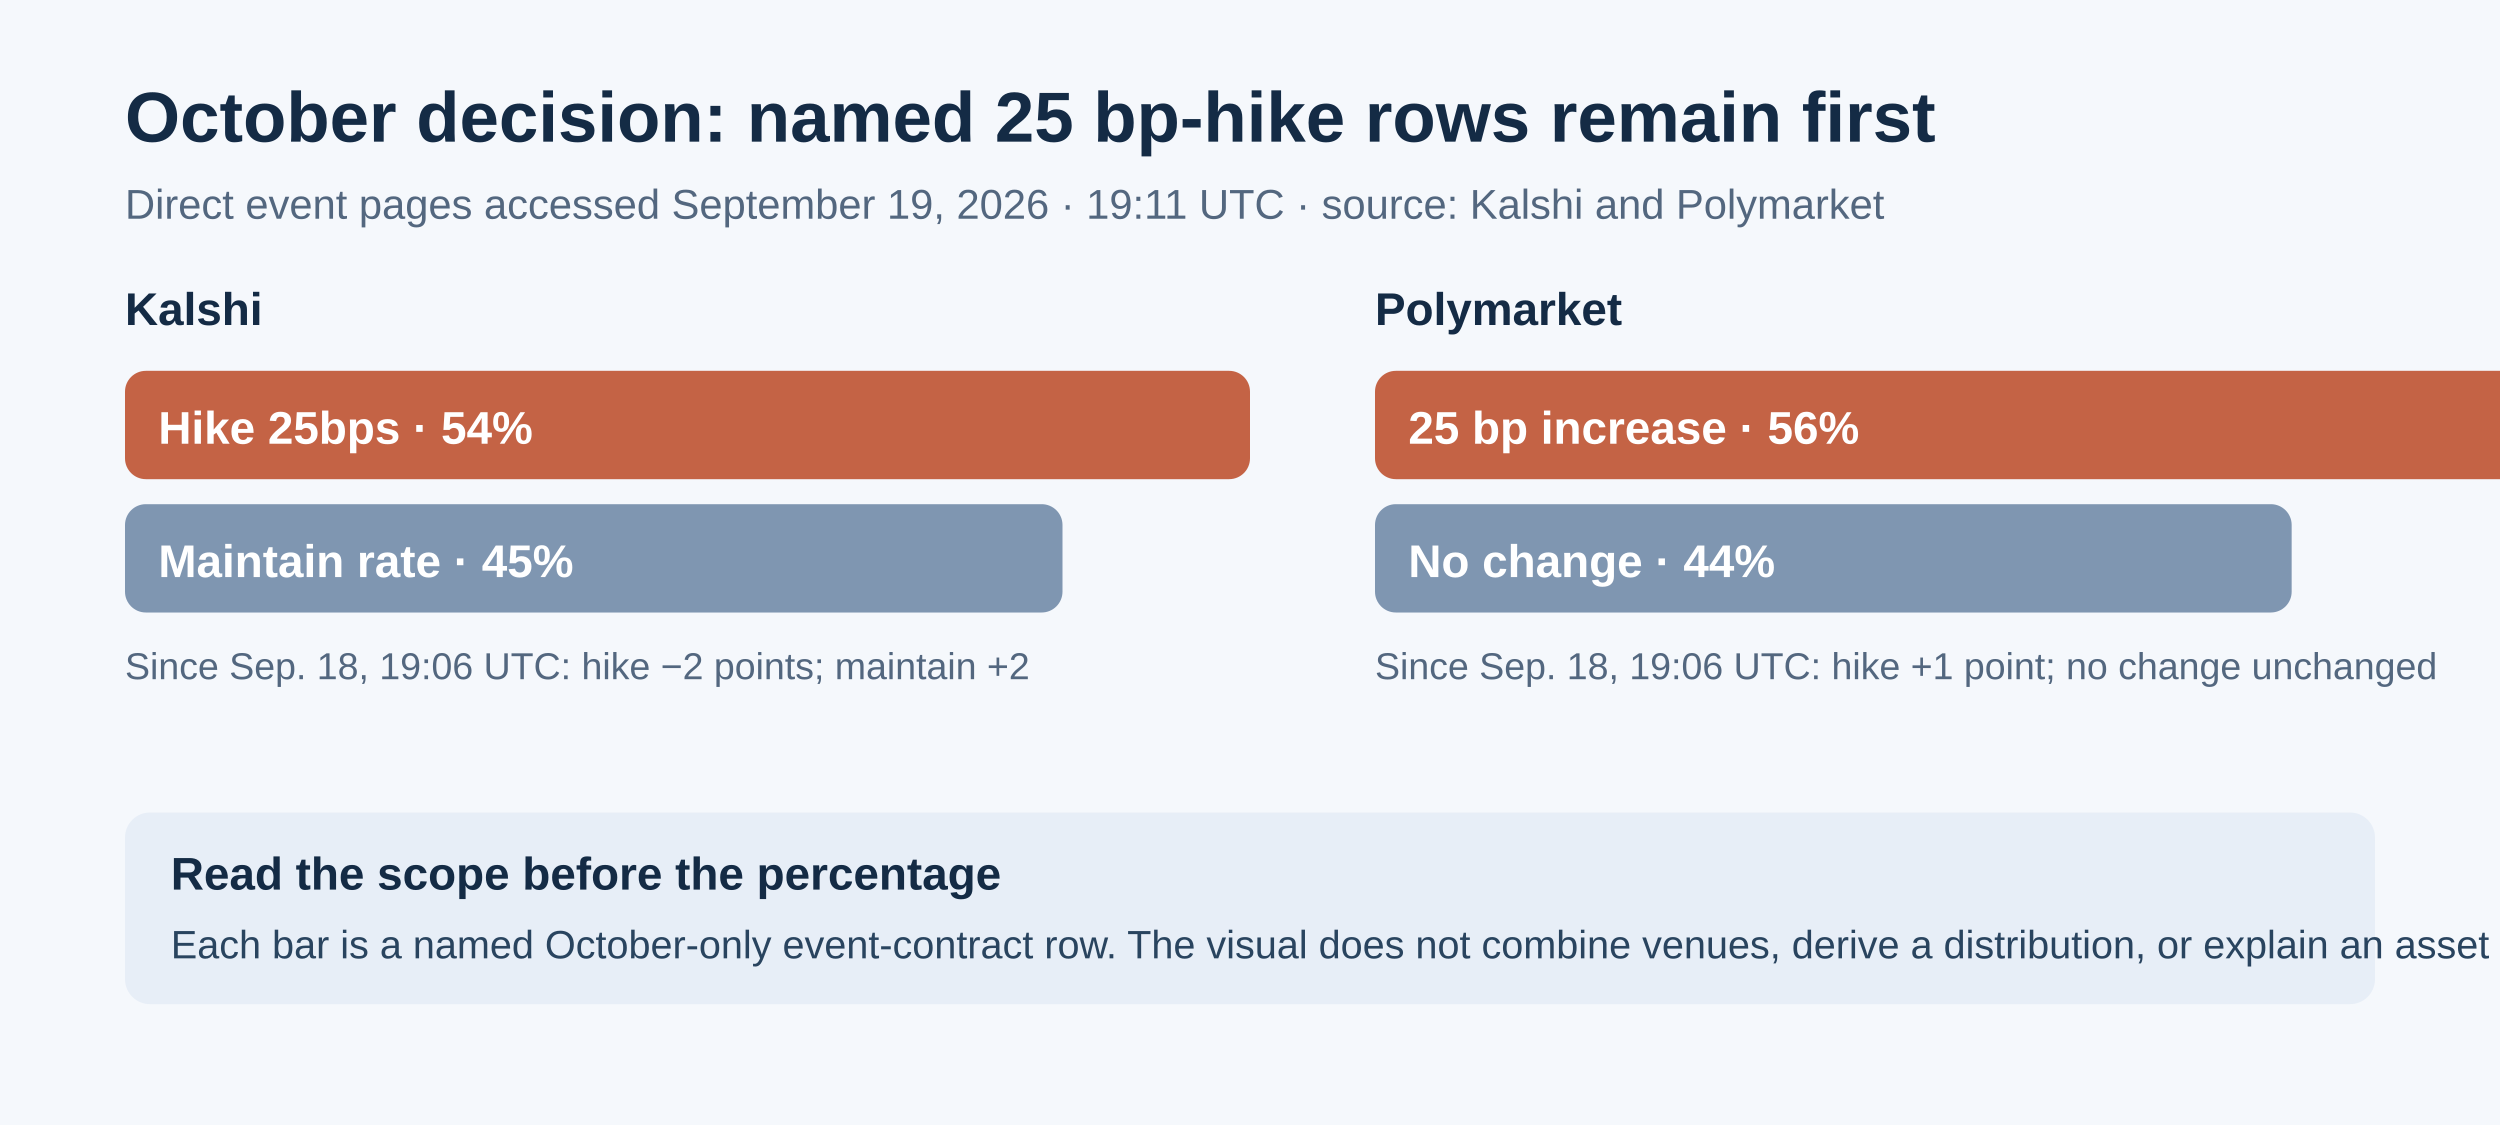
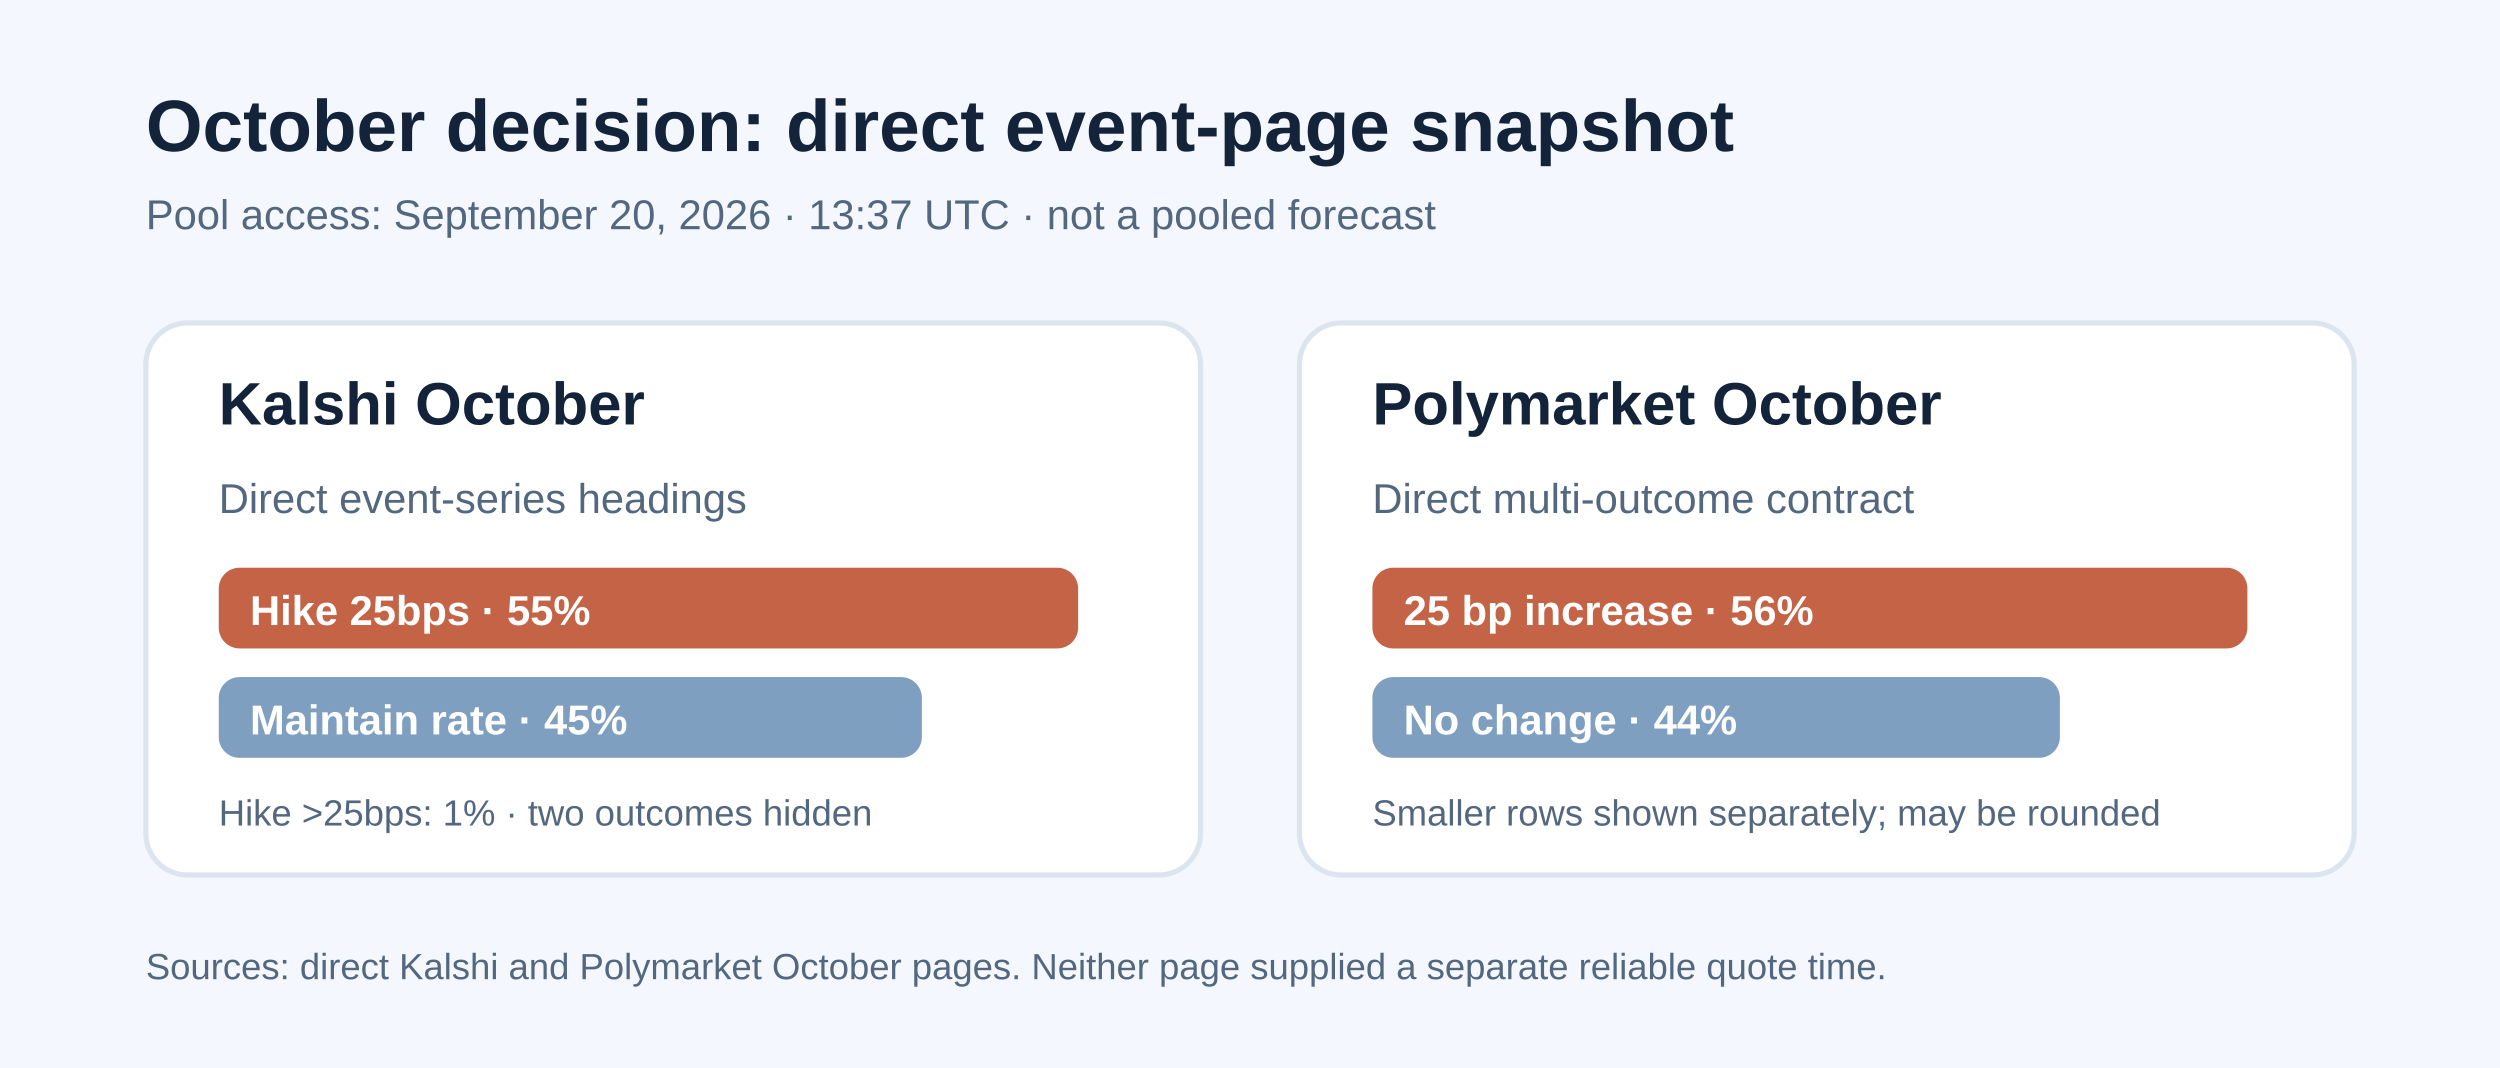
- <svg xmlns="http://www.w3.org/2000/svg" viewBox="0 0 1200 540" role="img" aria-labelledby="title desc">
-   <rect width="1200" height="540" fill="#f5f8fc" />
-   <text x="60" y="68" font-family="Arial, sans-serif" font-size="34" font-weight="700" fill="#142b45">October decision: named 25 bp-hike rows remain first</text>
-   <text x="60" y="105" font-family="Arial, sans-serif" font-size="20" fill="#53677f">Direct event pages accessed September 19, 2026 · 19:11 UTC · source: Kalshi and Polymarket</text>
-   <text x="60" y="156" font-family="Arial, sans-serif" font-size="22" font-weight="700" fill="#142b45">Kalshi</text>
-   <rect x="60" y="178" width="540" height="52" rx="10" fill="#c46345" />
-   <text x="76" y="213" font-family="Arial, sans-serif" font-size="22" font-weight="700" fill="#fff">Hike 25bps · 54%</text>
-   <rect x="60" y="242" width="450" height="52" rx="10" fill="#7f96b1" />
-   <text x="76" y="277" font-family="Arial, sans-serif" font-size="22" font-weight="700" fill="#fff">Maintain rate · 45%</text>
-   <text x="60" y="326" font-family="Arial, sans-serif" font-size="18" fill="#53677f">Since Sep. 18, 19:06 UTC: hike −2 points; maintain +2</text>
-   <text x="660" y="156" font-family="Arial, sans-serif" font-size="22" font-weight="700" fill="#142b45">Polymarket</text>
-   <rect x="660" y="178" width="560" height="52" rx="10" fill="#c46345" />
-   <text x="676" y="213" font-family="Arial, sans-serif" font-size="22" font-weight="700" fill="#fff">25 bp increase · 56%</text>
-   <rect x="660" y="242" width="440" height="52" rx="10" fill="#7f96b1" />
-   <text x="676" y="277" font-family="Arial, sans-serif" font-size="22" font-weight="700" fill="#fff">No change · 44%</text>
-   <text x="660" y="326" font-family="Arial, sans-serif" font-size="18" fill="#53677f">Since Sep. 18, 19:06 UTC: hike +1 point; no change unchanged</text>
-   <rect x="60" y="390" width="1080" height="92" rx="12" fill="#e7eef7" />
-   <text x="82" y="427" font-family="Arial, sans-serif" font-size="22" font-weight="700" fill="#142b45">Read the scope before the percentage</text>
-   <text x="82" y="460" font-family="Arial, sans-serif" font-size="19" fill="#29445f">Each bar is a named October-only event-contract row. The visual does not combine venues, derive a distribution, or explain an asset move.</text>
+ <svg xmlns="http://www.w3.org/2000/svg" viewBox="0 0 960 410" role="img" aria-labelledby="title desc">
+   <rect width="960" height="410" fill="#f4f8fe" />
+   <text x="56" y="58" font-family="Arial, sans-serif" font-size="28" font-weight="700" fill="#13243a">October decision: direct event-page snapshot</text>
+   <text x="56" y="88" font-family="Arial, sans-serif" font-size="16" fill="#53677f">Pool access: September 20, 2026 · 13:37 UTC · not a pooled forecast</text>
+   <rect x="56" y="124" width="405" height="212" rx="16" fill="#ffffff" stroke="#dce5ef" stroke-width="2" />
+   <text x="84" y="163" font-family="Arial, sans-serif" font-size="23" font-weight="700" fill="#13243a">Kalshi October</text>
+   <text x="84" y="197" font-family="Arial, sans-serif" font-size="16" fill="#53677f">Direct event-series headings</text>
+   <rect x="84" y="218" width="330" height="31" rx="8" fill="#c46345" />
+   <text x="96" y="240" font-family="Arial, sans-serif" font-size="16" font-weight="700" fill="#ffffff">Hike 25bps · 55%</text>
+   <rect x="84" y="260" width="270" height="31" rx="8" fill="#7f9fc0" />
+   <text x="96" y="282" font-family="Arial, sans-serif" font-size="16" font-weight="700" fill="#ffffff">Maintain rate · 45%</text>
+   <text x="84" y="317" font-family="Arial, sans-serif" font-size="14" fill="#53677f">Hike &gt;25bps: 1% · two outcomes hidden</text>
+   <rect x="499" y="124" width="405" height="212" rx="16" fill="#ffffff" stroke="#dce5ef" stroke-width="2" />
+   <text x="527" y="163" font-family="Arial, sans-serif" font-size="23" font-weight="700" fill="#13243a">Polymarket October</text>
+   <text x="527" y="197" font-family="Arial, sans-serif" font-size="16" fill="#53677f">Direct multi-outcome contract</text>
+   <rect x="527" y="218" width="336" height="31" rx="8" fill="#c46345" />
+   <text x="539" y="240" font-family="Arial, sans-serif" font-size="16" font-weight="700" fill="#ffffff">25 bp increase · 56%</text>
+   <rect x="527" y="260" width="264" height="31" rx="8" fill="#7f9fc0" />
+   <text x="539" y="282" font-family="Arial, sans-serif" font-size="16" font-weight="700" fill="#ffffff">No change · 44%</text>
+   <text x="527" y="317" font-family="Arial, sans-serif" font-size="14" fill="#53677f">Smaller rows shown separately; may be rounded</text>
+   <text x="56" y="376" font-family="Arial, sans-serif" font-size="14" fill="#53677f">Sources: direct Kalshi and Polymarket October pages. Neither page supplied a separate reliable quote time.</text>
</svg>
